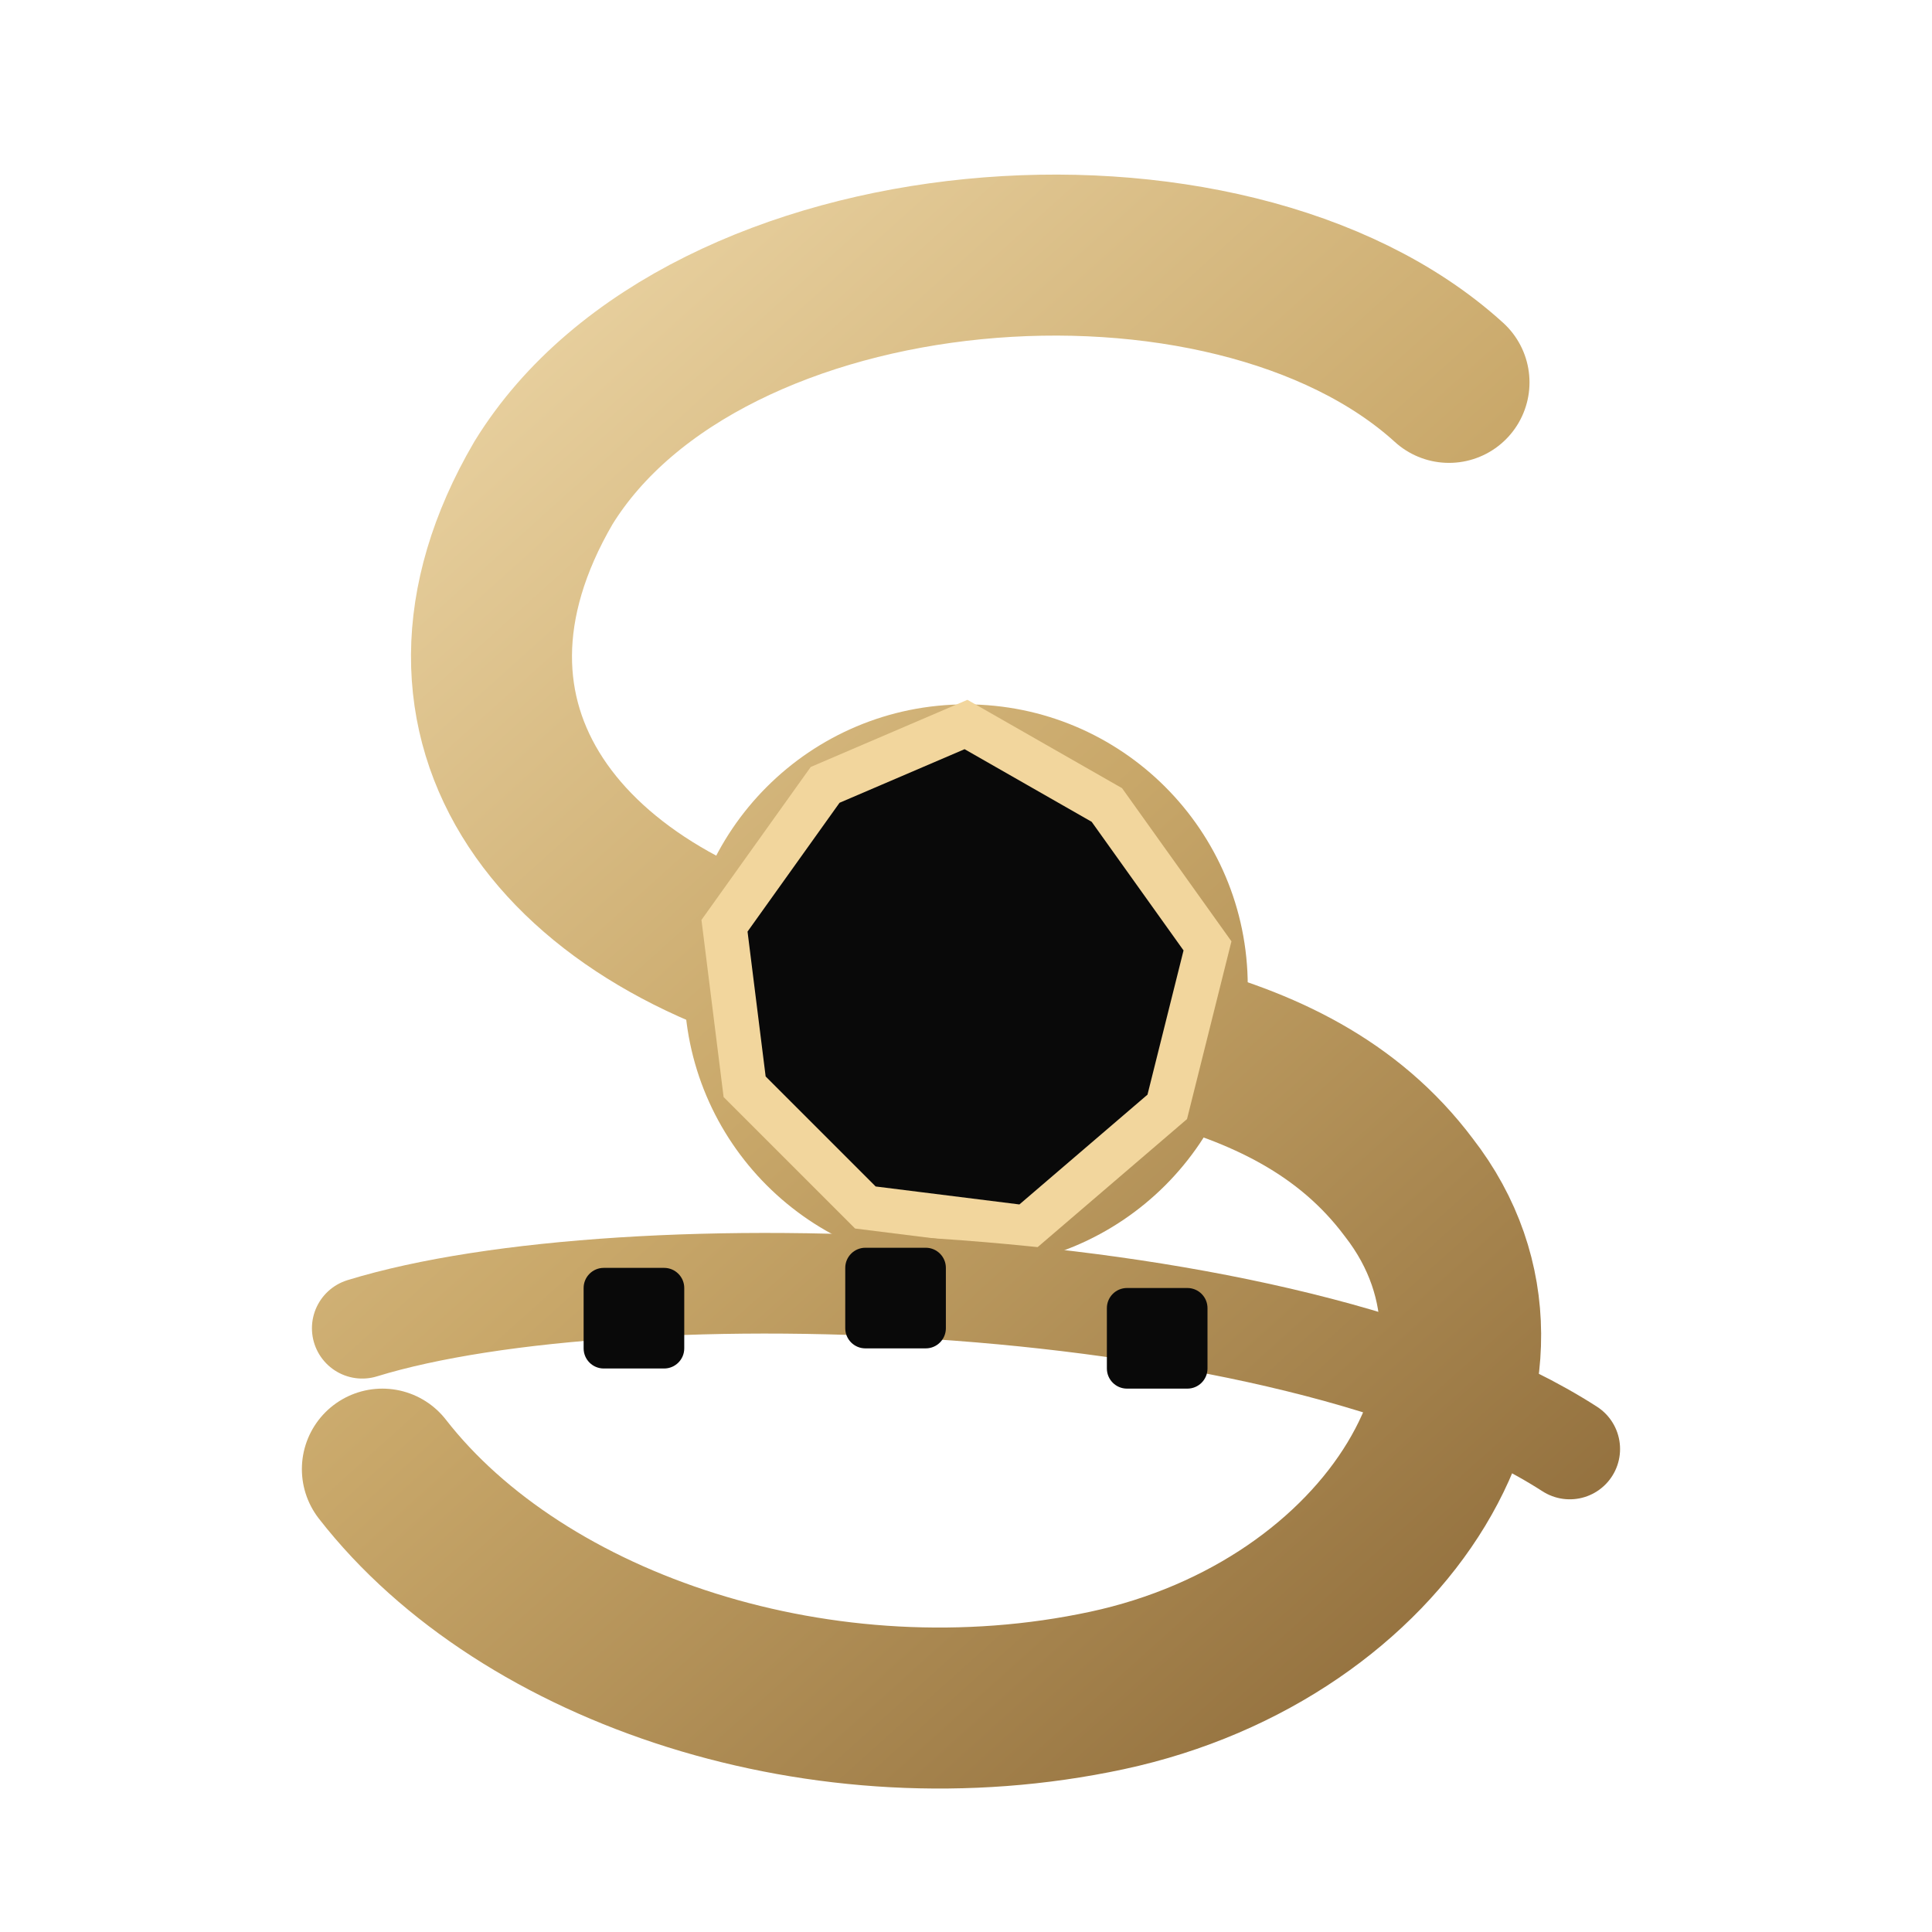
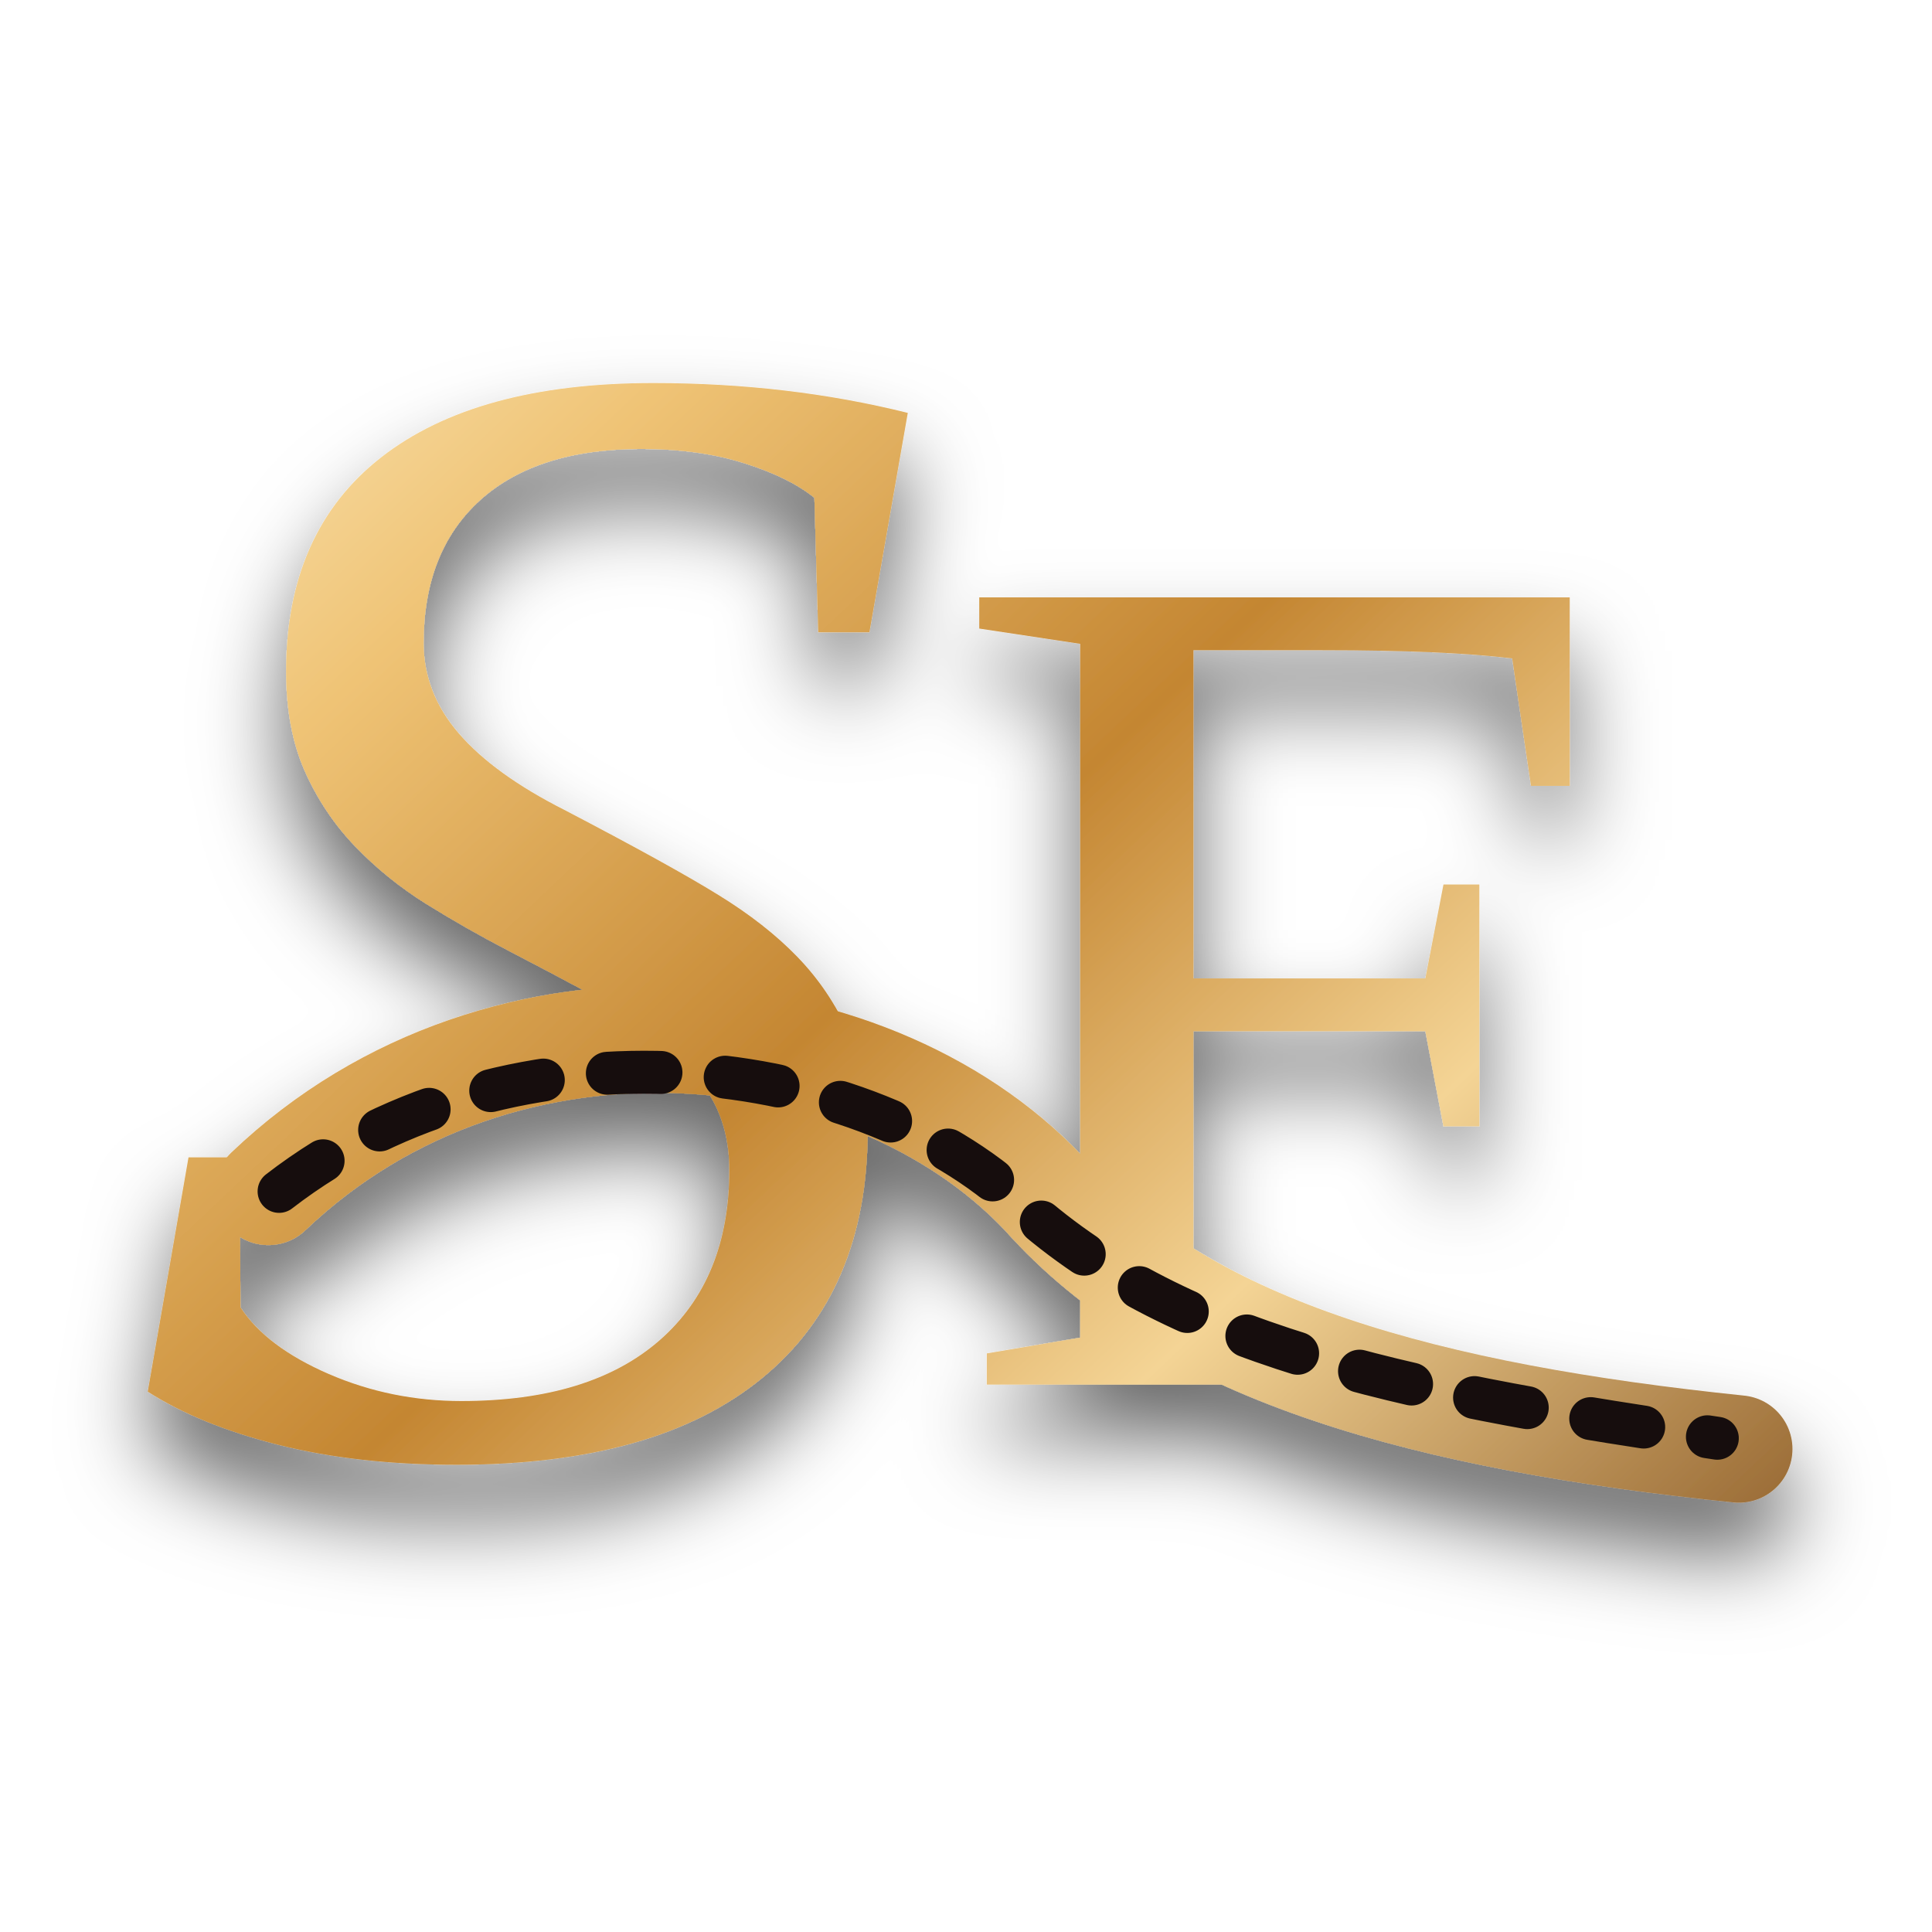
- <svg xmlns="http://www.w3.org/2000/svg" viewBox="0 0 96 96" role="img" aria-labelledby="t d">
+ <svg xmlns="http://www.w3.org/2000/svg" viewBox="0 0 180 180" role="img" aria-labelledby="title desc">
  <defs>
-     <linearGradient id="g" x1="12" y1="8" x2="84" y2="88" gradientUnits="userSpaceOnUse">
-       <stop stop-color="#F5E1B5" />
-       <stop offset=".48" stop-color="#C9A86A" />
-       <stop offset="1" stop-color="#846132" />
+     <linearGradient id="gold" x1="18" y1="16" x2="158" y2="164" gradientUnits="userSpaceOnUse">
+       <stop offset="0" stop-color="#fff1c9" />
+       <stop offset=".22" stop-color="#efc375" />
+       <stop offset=".48" stop-color="#c48632" />
+       <stop offset=".70" stop-color="#f4d495" />
+       <stop offset="1" stop-color="#85531f" />
    </linearGradient>
+     <filter id="shadow" x="-30%" y="-30%" width="160%" height="160%">
+       <feDropShadow dx="0" dy="5" stdDeviation="4" flood-color="#000" flood-opacity=".6" />
+     </filter>
  </defs>
-   <path d="M72 19C61 9 35 11 27 24c-7 12 1 22 15 25 11 2 22 2 28 10 7 9-1 22-15 25-14 3-29-2-36-11" fill="none" stroke="url(#g)" stroke-width="8" stroke-linecap="round" />
-   <circle cx="48" cy="49" r="13" fill="#090909" stroke="url(#g)" stroke-width="2" />
-   <path d="M48 36l7 4 5 7-2 8-7 6-8-1-6-6-1-8 5-7z" fill="none" stroke="#F2D69D" stroke-width="2.2" />
-   <path d="M18 66C31 62 64 63 78 72" fill="none" stroke="url(#g)" stroke-width="5" stroke-linecap="round" />
-   <g fill="#090909">
-     <rect x="29" y="63" width="5" height="5" rx="1" />
-     <rect x="42" y="62" width="5" height="5" rx="1" />
-     <rect x="55" y="64" width="5" height="5" rx="1" />
+   <g filter="url(#shadow)">
+     <text x="12" y="135" font-family="Georgia,'Times New Roman',serif" font-size="150" font-style="italic" fill="url(#gold)">S</text>
+     <text x="88" y="129" font-family="Georgia,'Times New Roman',serif" font-size="112" fill="url(#gold)">F</text>
+     <path d="M25 111 C47 90 82 94 98 112 C111 126 133 132 162 135" fill="none" stroke="url(#gold)" stroke-width="10" stroke-linecap="round" />
+     <path d="M26 111 C48 94 81 98 96 113 C111 126 133 130 160 134" fill="none" stroke="#15100b" stroke-width="4" stroke-dasharray="5 6" stroke-linecap="round" />
  </g>
</svg>
